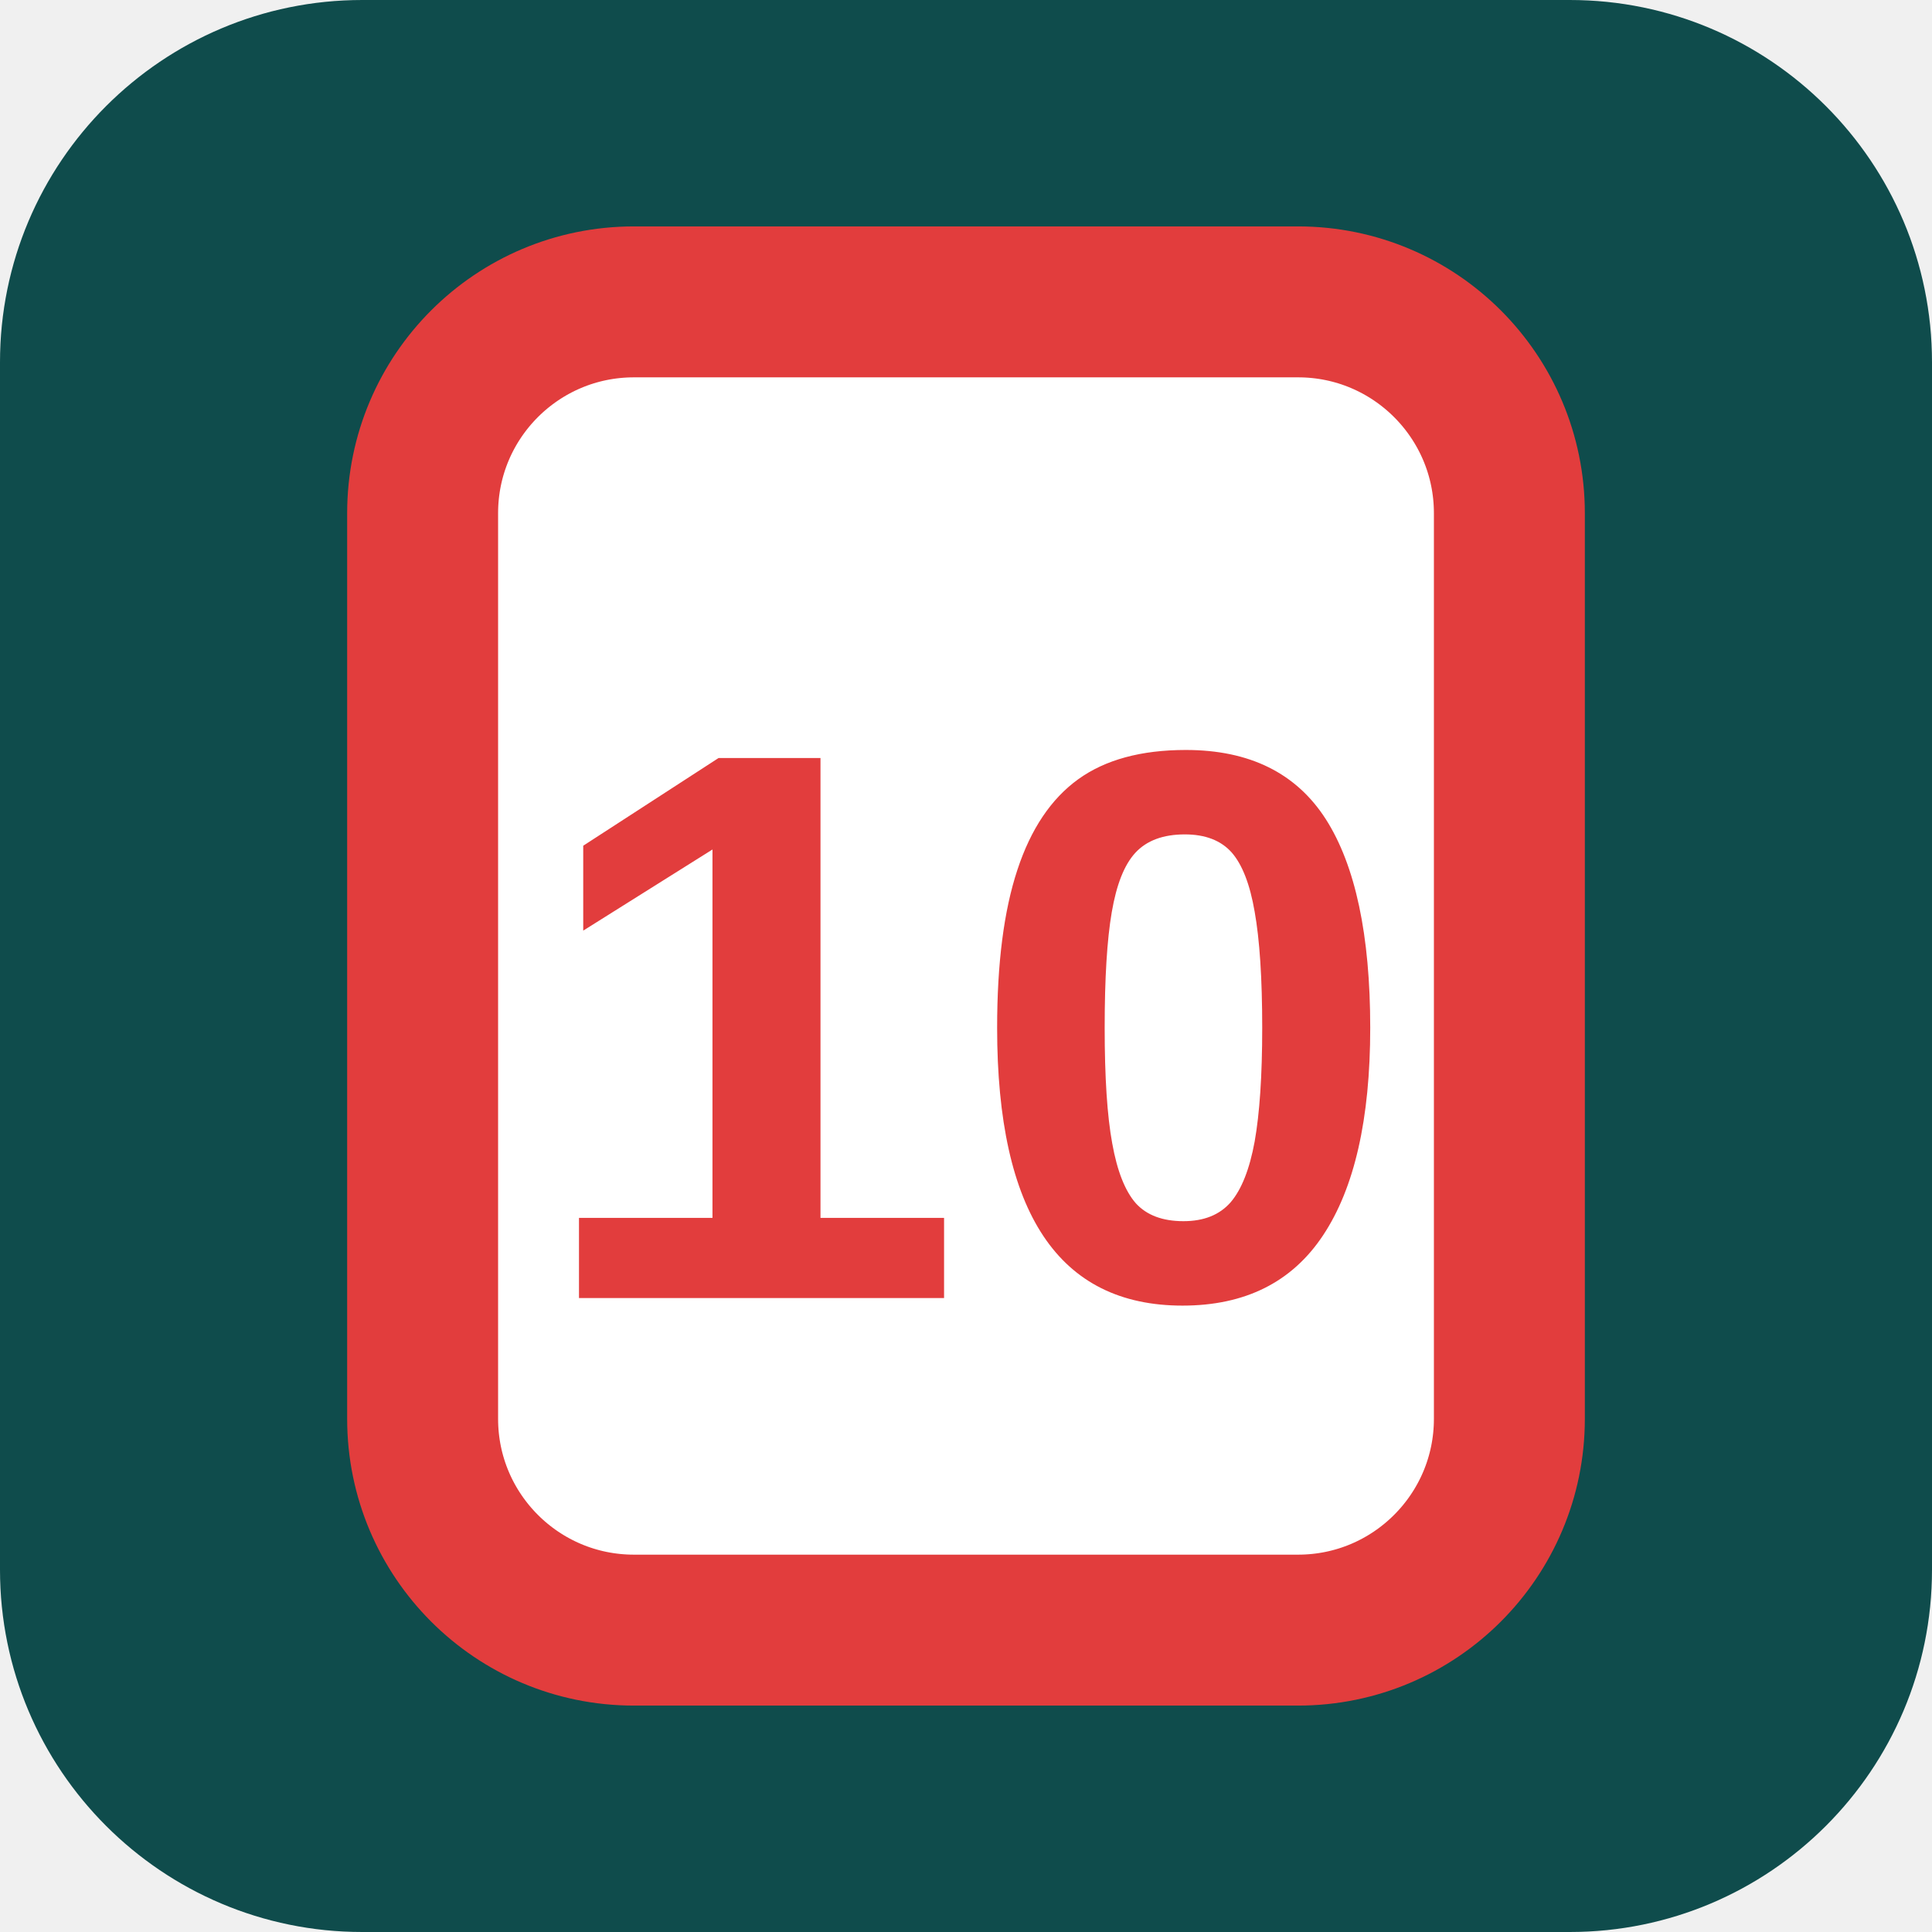
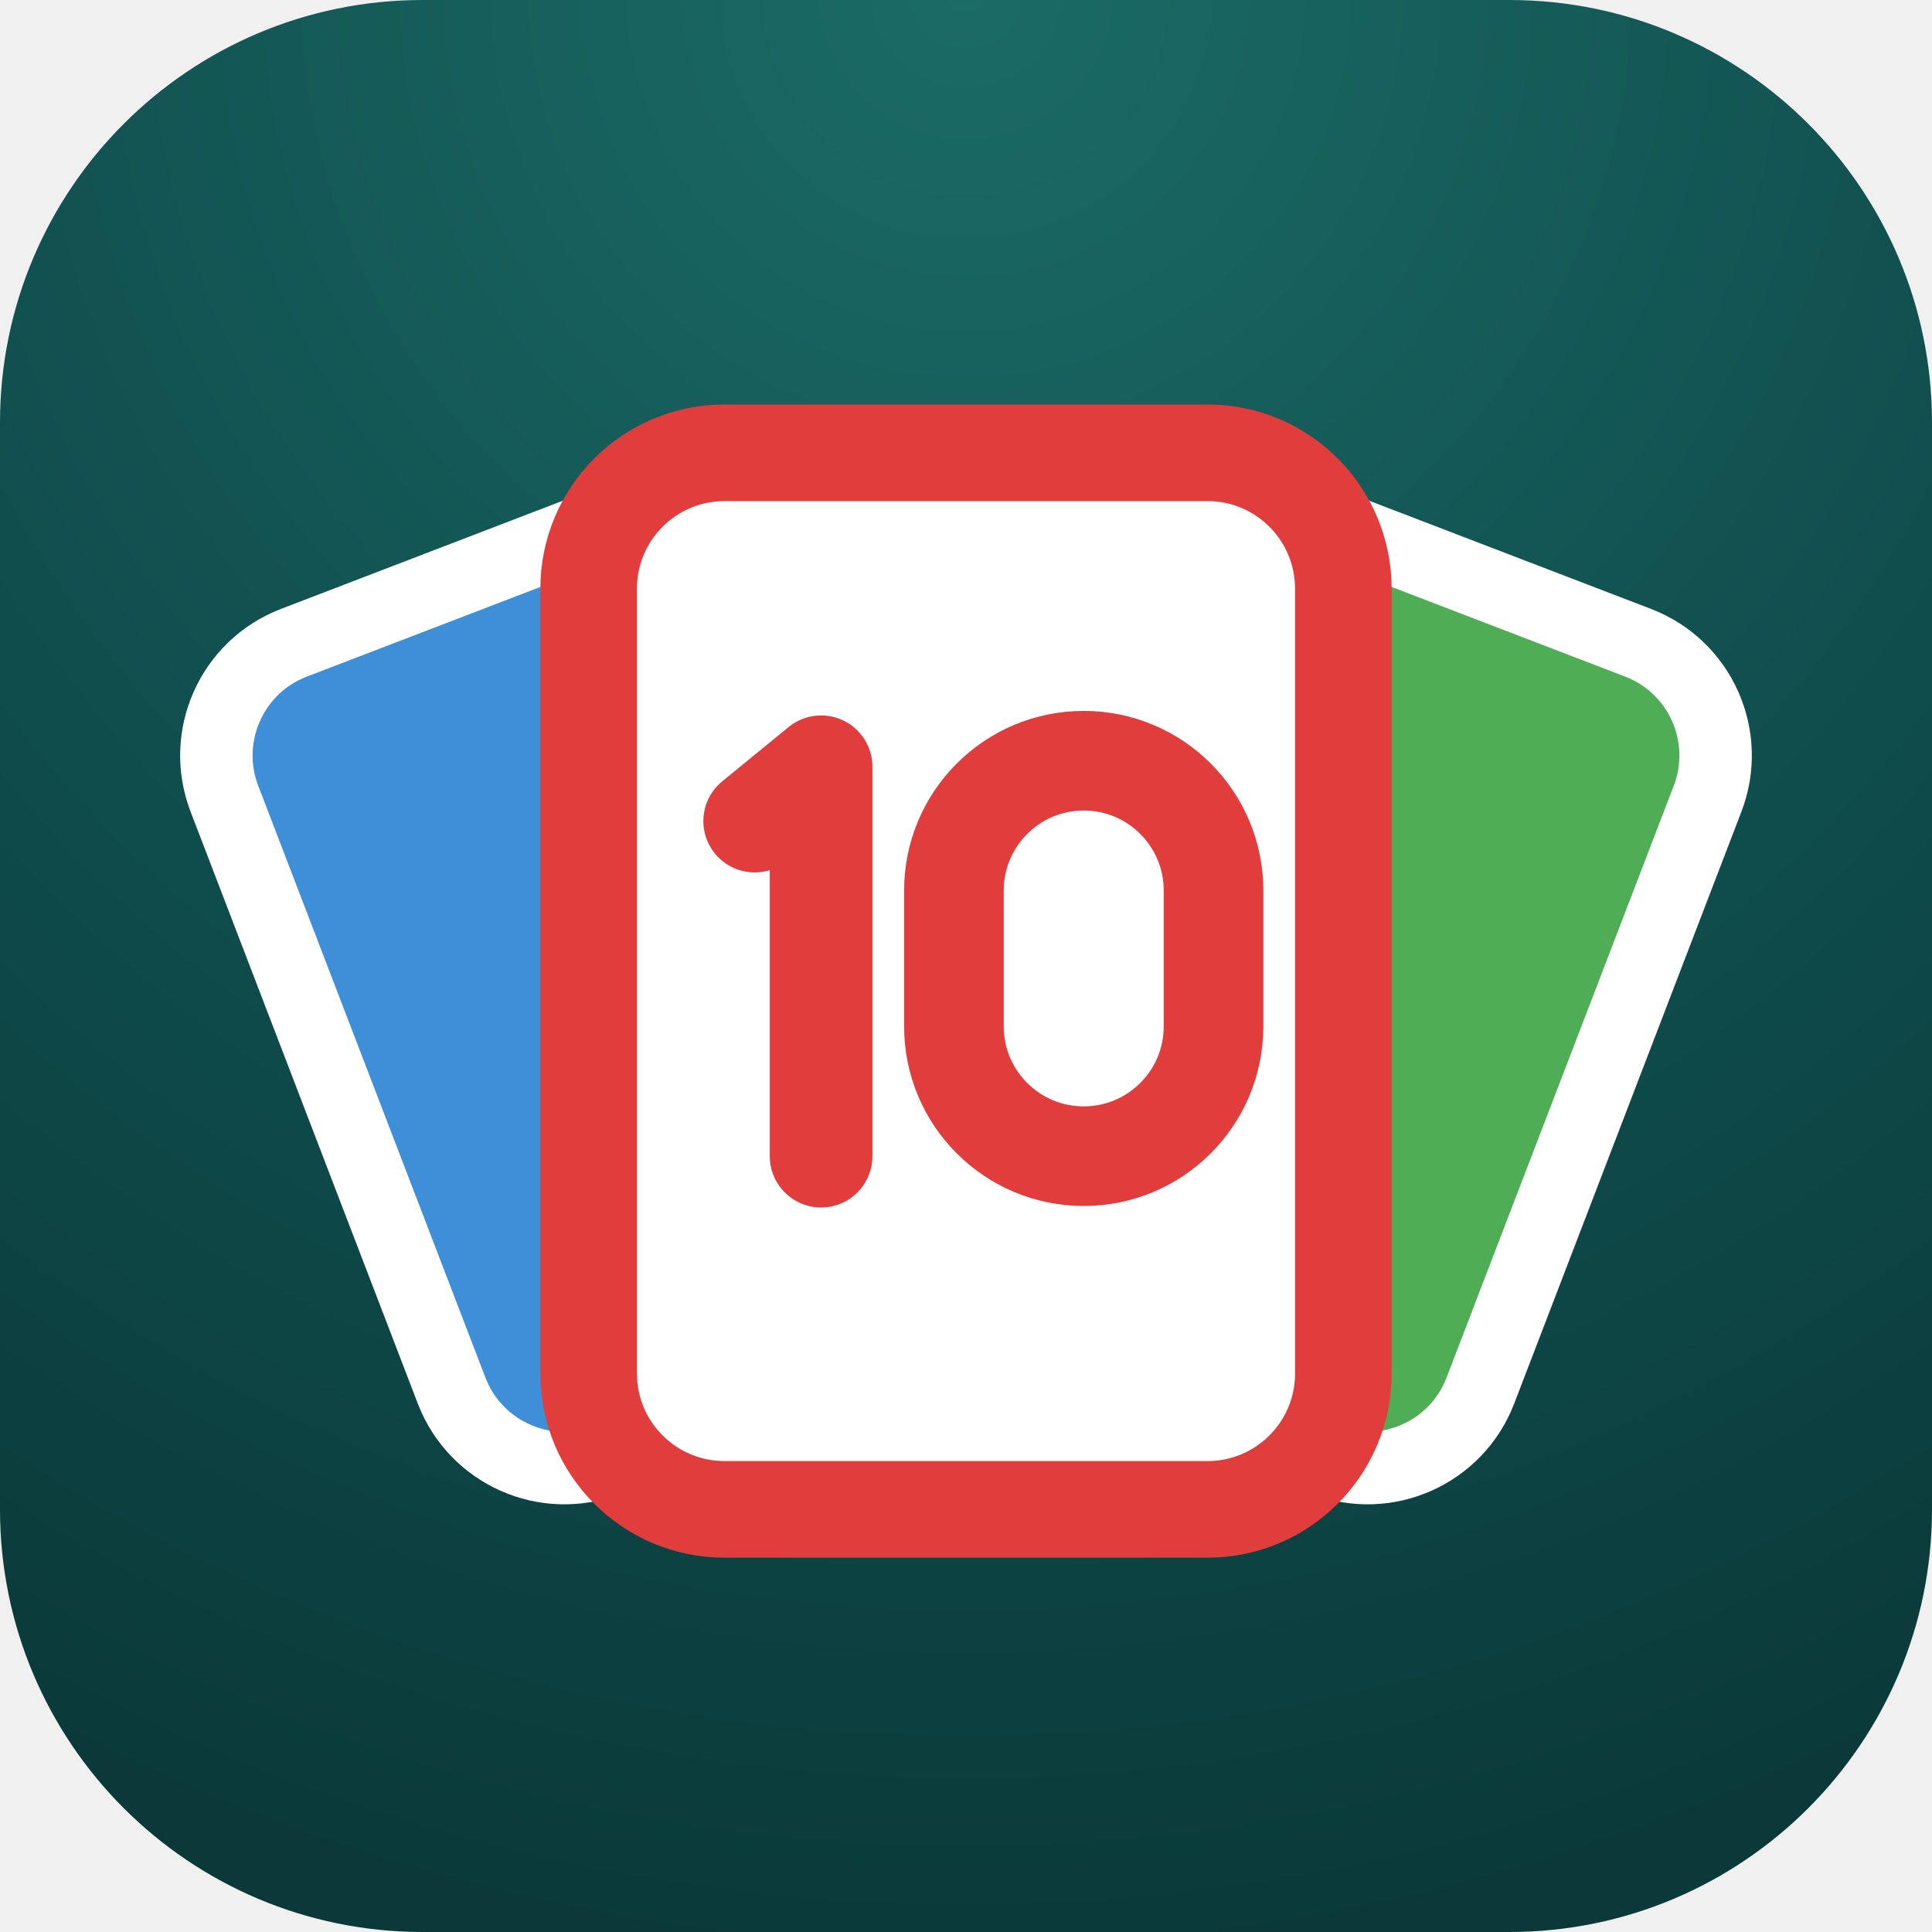
- <svg xmlns="http://www.w3.org/2000/svg" viewBox="0 0 64 64">
-   <rect width="64" height="64" rx="12" fill="#0f4c4c" />
-   <rect x="14" y="10" width="36" height="44" rx="7" fill="#fff" stroke="#E23D3D" stroke-width="5" />
-   <text x="32" y="43" font-family="Arial Black, Arial, sans-serif" font-size="26" font-weight="900" text-anchor="middle" fill="#E23D3D">10</text>
+ <svg xmlns="http://www.w3.org/2000/svg" viewBox="0 0 64 64" role="img" aria-label="Stack Ten">
+   <defs>
+     <radialGradient id="felt" cx="50%" cy="0%" r="110%">
+       <stop offset="0%" stop-color="#1b6b66" />
+       <stop offset="55%" stop-color="#0f4c4c" />
+       <stop offset="100%" stop-color="#0a3535" />
+     </radialGradient>
+   </defs>
+   <rect width="64" height="64" rx="14" fill="url(#felt)" />
+   <g stroke="#fff" stroke-width="2.4">
+     <rect x="10.5" y="18" width="21" height="29" rx="4" fill="#3E8FD8" transform="rotate(-21 21 32.5)" />
+     <rect x="32.5" y="18" width="21" height="29" rx="4" fill="#4FAE55" transform="rotate(21 43 32.5)" />
+   </g>
+   <rect x="19.5" y="15" width="25" height="35" rx="4.5" fill="#fff" stroke="#E23D3D" stroke-width="3.2" />
+   <g stroke="#E23D3D" stroke-linecap="round" fill="none">
+     <path d="M25 27.2 27.2 25.4v12.9" stroke-width="3.4" stroke-linejoin="round" />
+     <rect x="31.6" y="25.2" width="8.6" height="13.1" rx="4.3" stroke-width="3.3" />
+   </g>
</svg>
